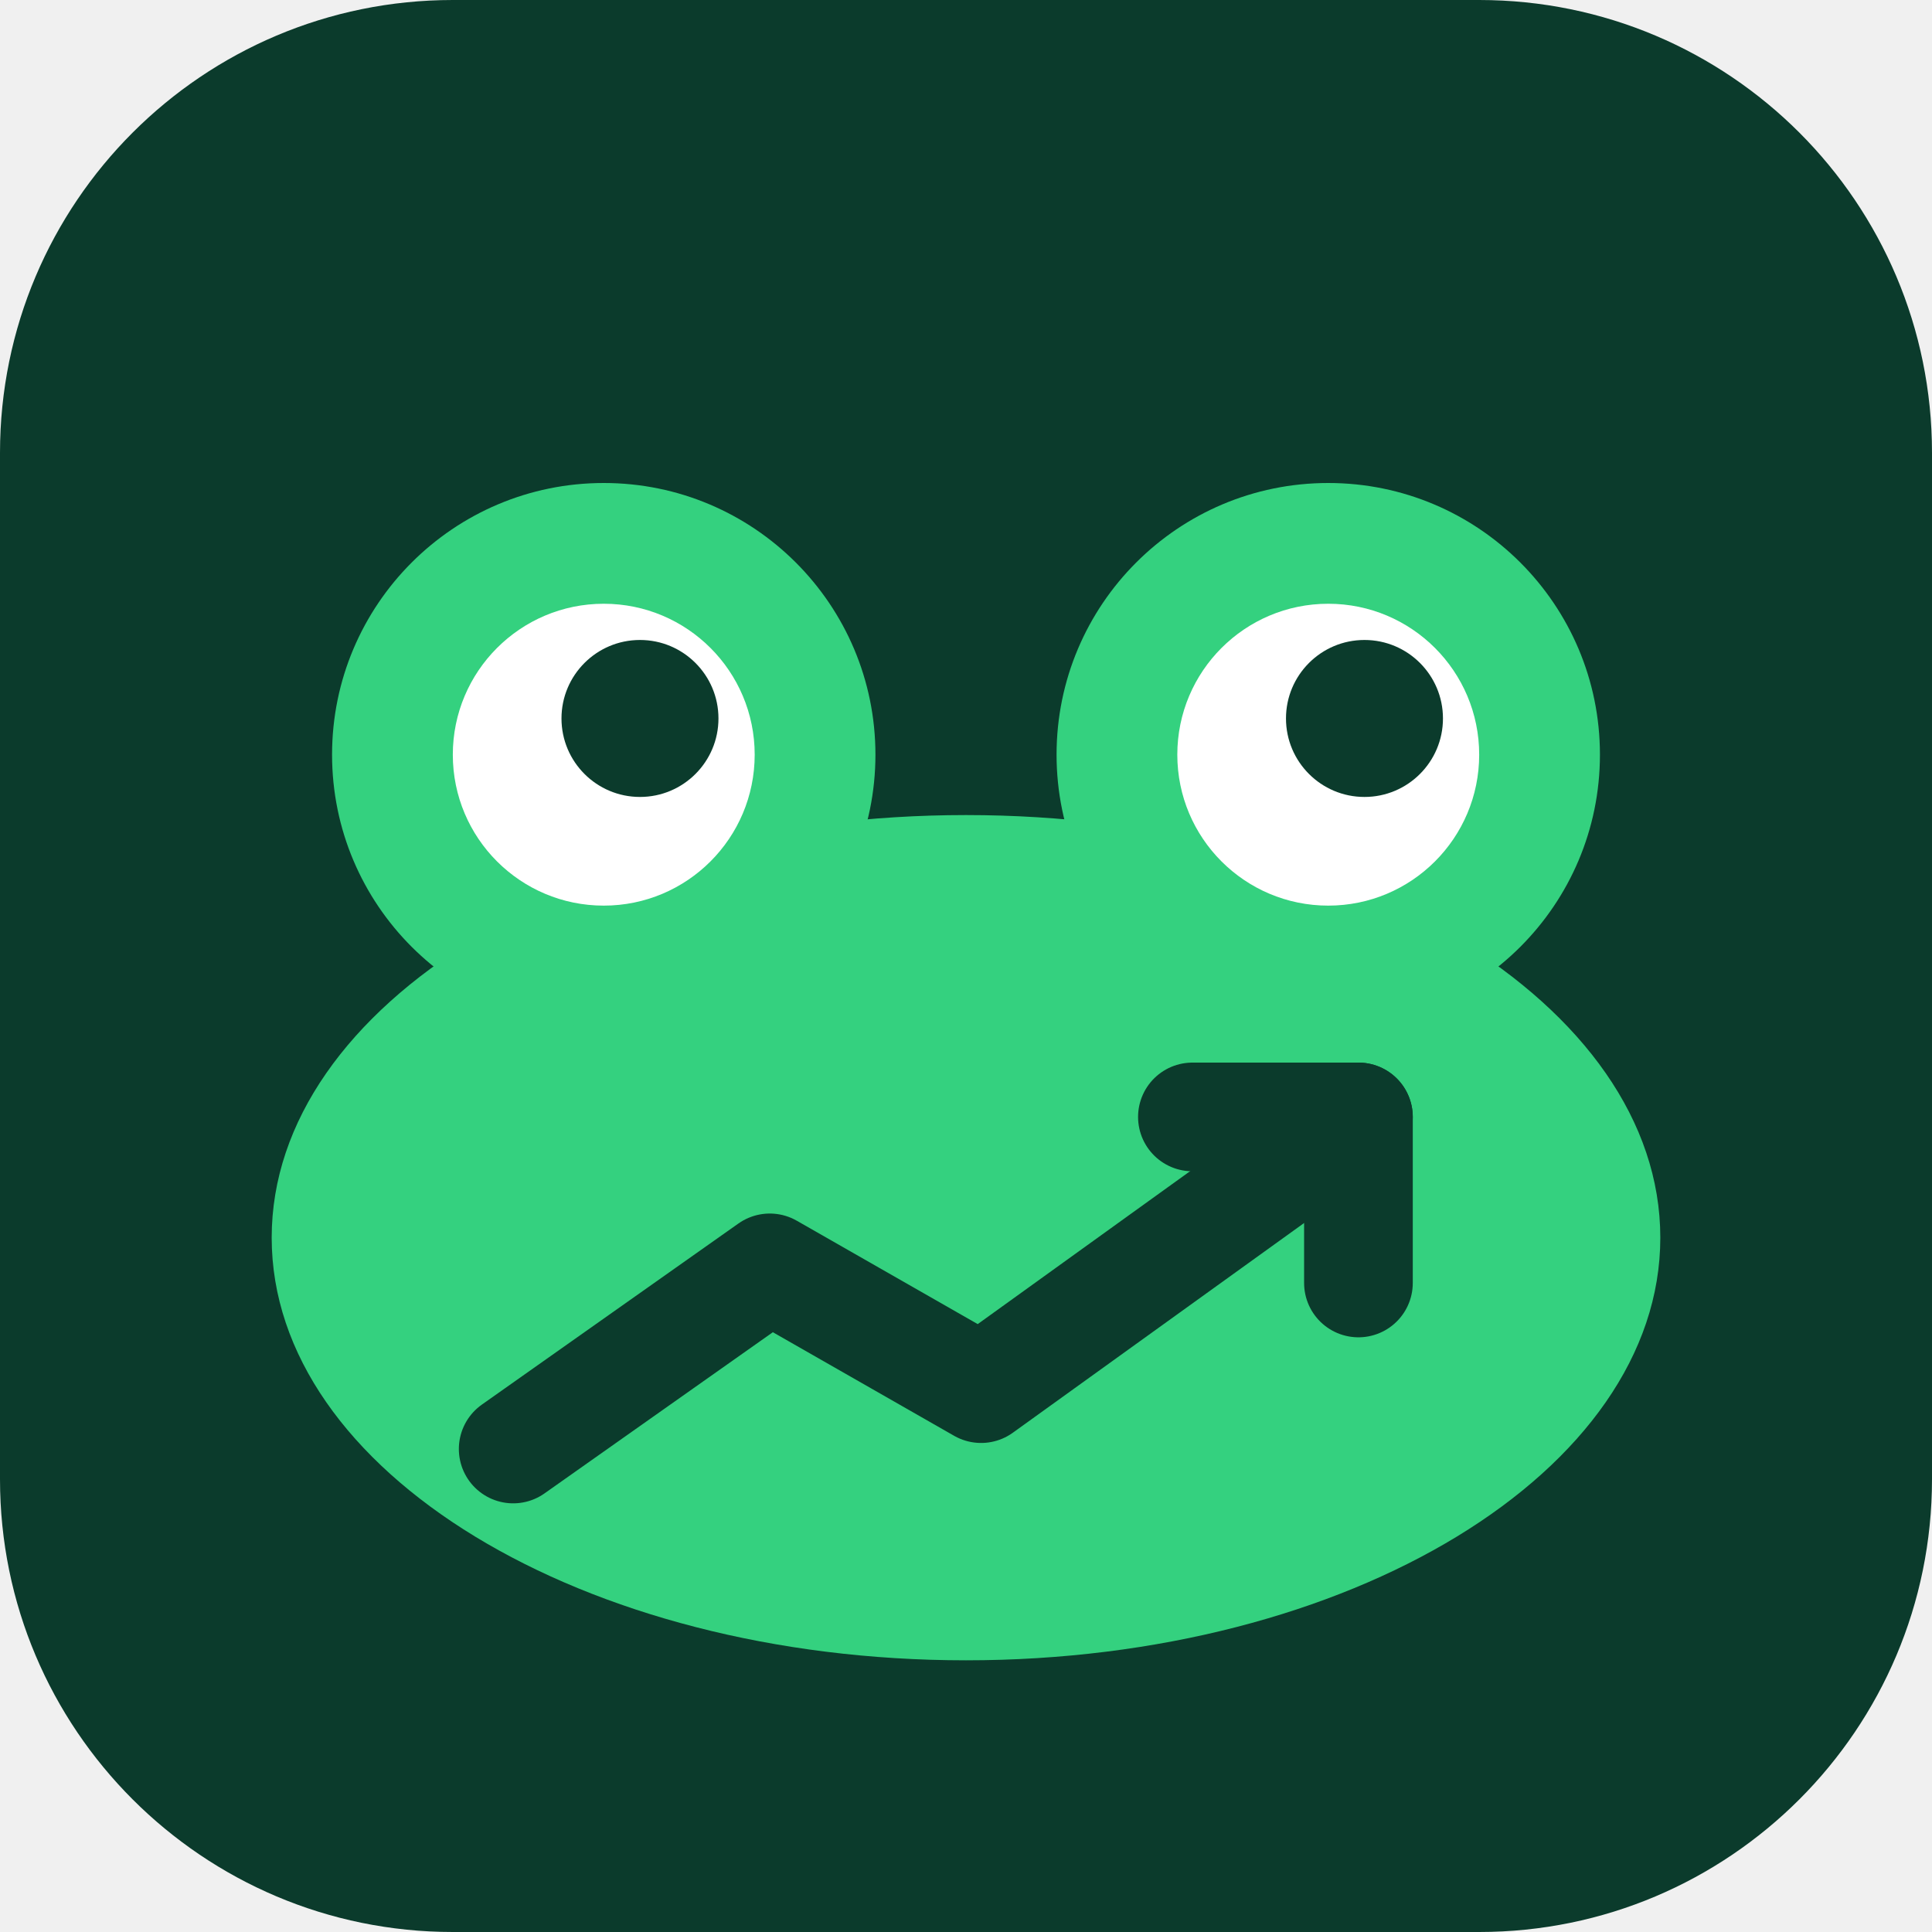
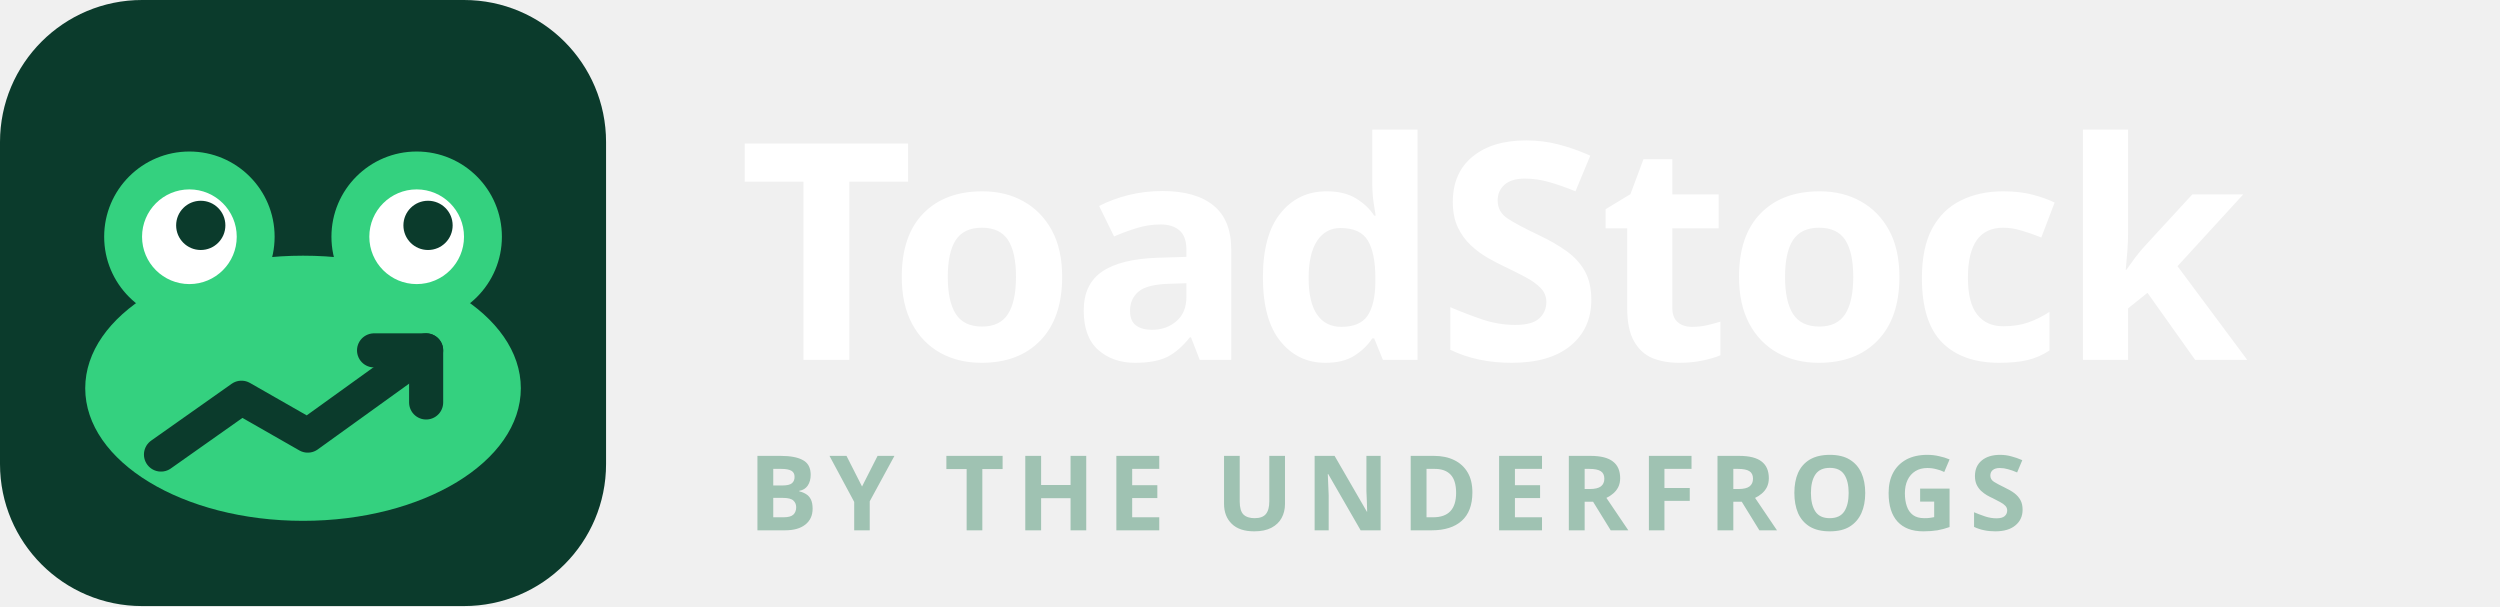
- <svg xmlns="http://www.w3.org/2000/svg" viewBox="0 0 64 64" role="img" aria-label="Leapfrog">
+ <svg xmlns="http://www.w3.org/2000/svg" viewBox="0 0 264 64" role="img" aria-label="ToadStock by The UnderFrogs">
  <rect width="64" height="64" rx="15" fill="#0B3B2C" />
  <g fill="#34D17F">
    <ellipse cx="32" cy="41" rx="23" ry="14" />
    <circle cx="20" cy="25" r="9" />
    <circle cx="44" cy="25" r="9" />
  </g>
  <g fill="#FFFFFF">
    <circle cx="20" cy="25" r="5" />
    <circle cx="44" cy="25" r="5" />
  </g>
  <g fill="#0B3B2C">
    <circle cx="21.2" cy="23.8" r="2.6" />
    <circle cx="45.2" cy="23.8" r="2.6" />
  </g>
  <g fill="none" stroke="#0B3B2C" stroke-width="3.6" stroke-linecap="round" stroke-linejoin="round">
    <polyline points="17,48 25.5,42 32.5,46 45,37" />
    <polyline points="39.5,37 45,37 45,42.5" />
  </g>
+   <text x="78" y="38" font-family="'Bricolage Grotesque', 'Segoe UI', system-ui, sans-serif" font-size="32" font-weight="800" letter-spacing="-0.5" fill="#FFFFFF">ToadStock</text>
+   <text x="79" y="56" font-family="'Bricolage Grotesque', 'Segoe UI', system-ui, sans-serif" font-size="11" font-weight="600" letter-spacing="1.2" fill="#9FC2B2">BY THE UNDERFROGS</text>
</svg>
